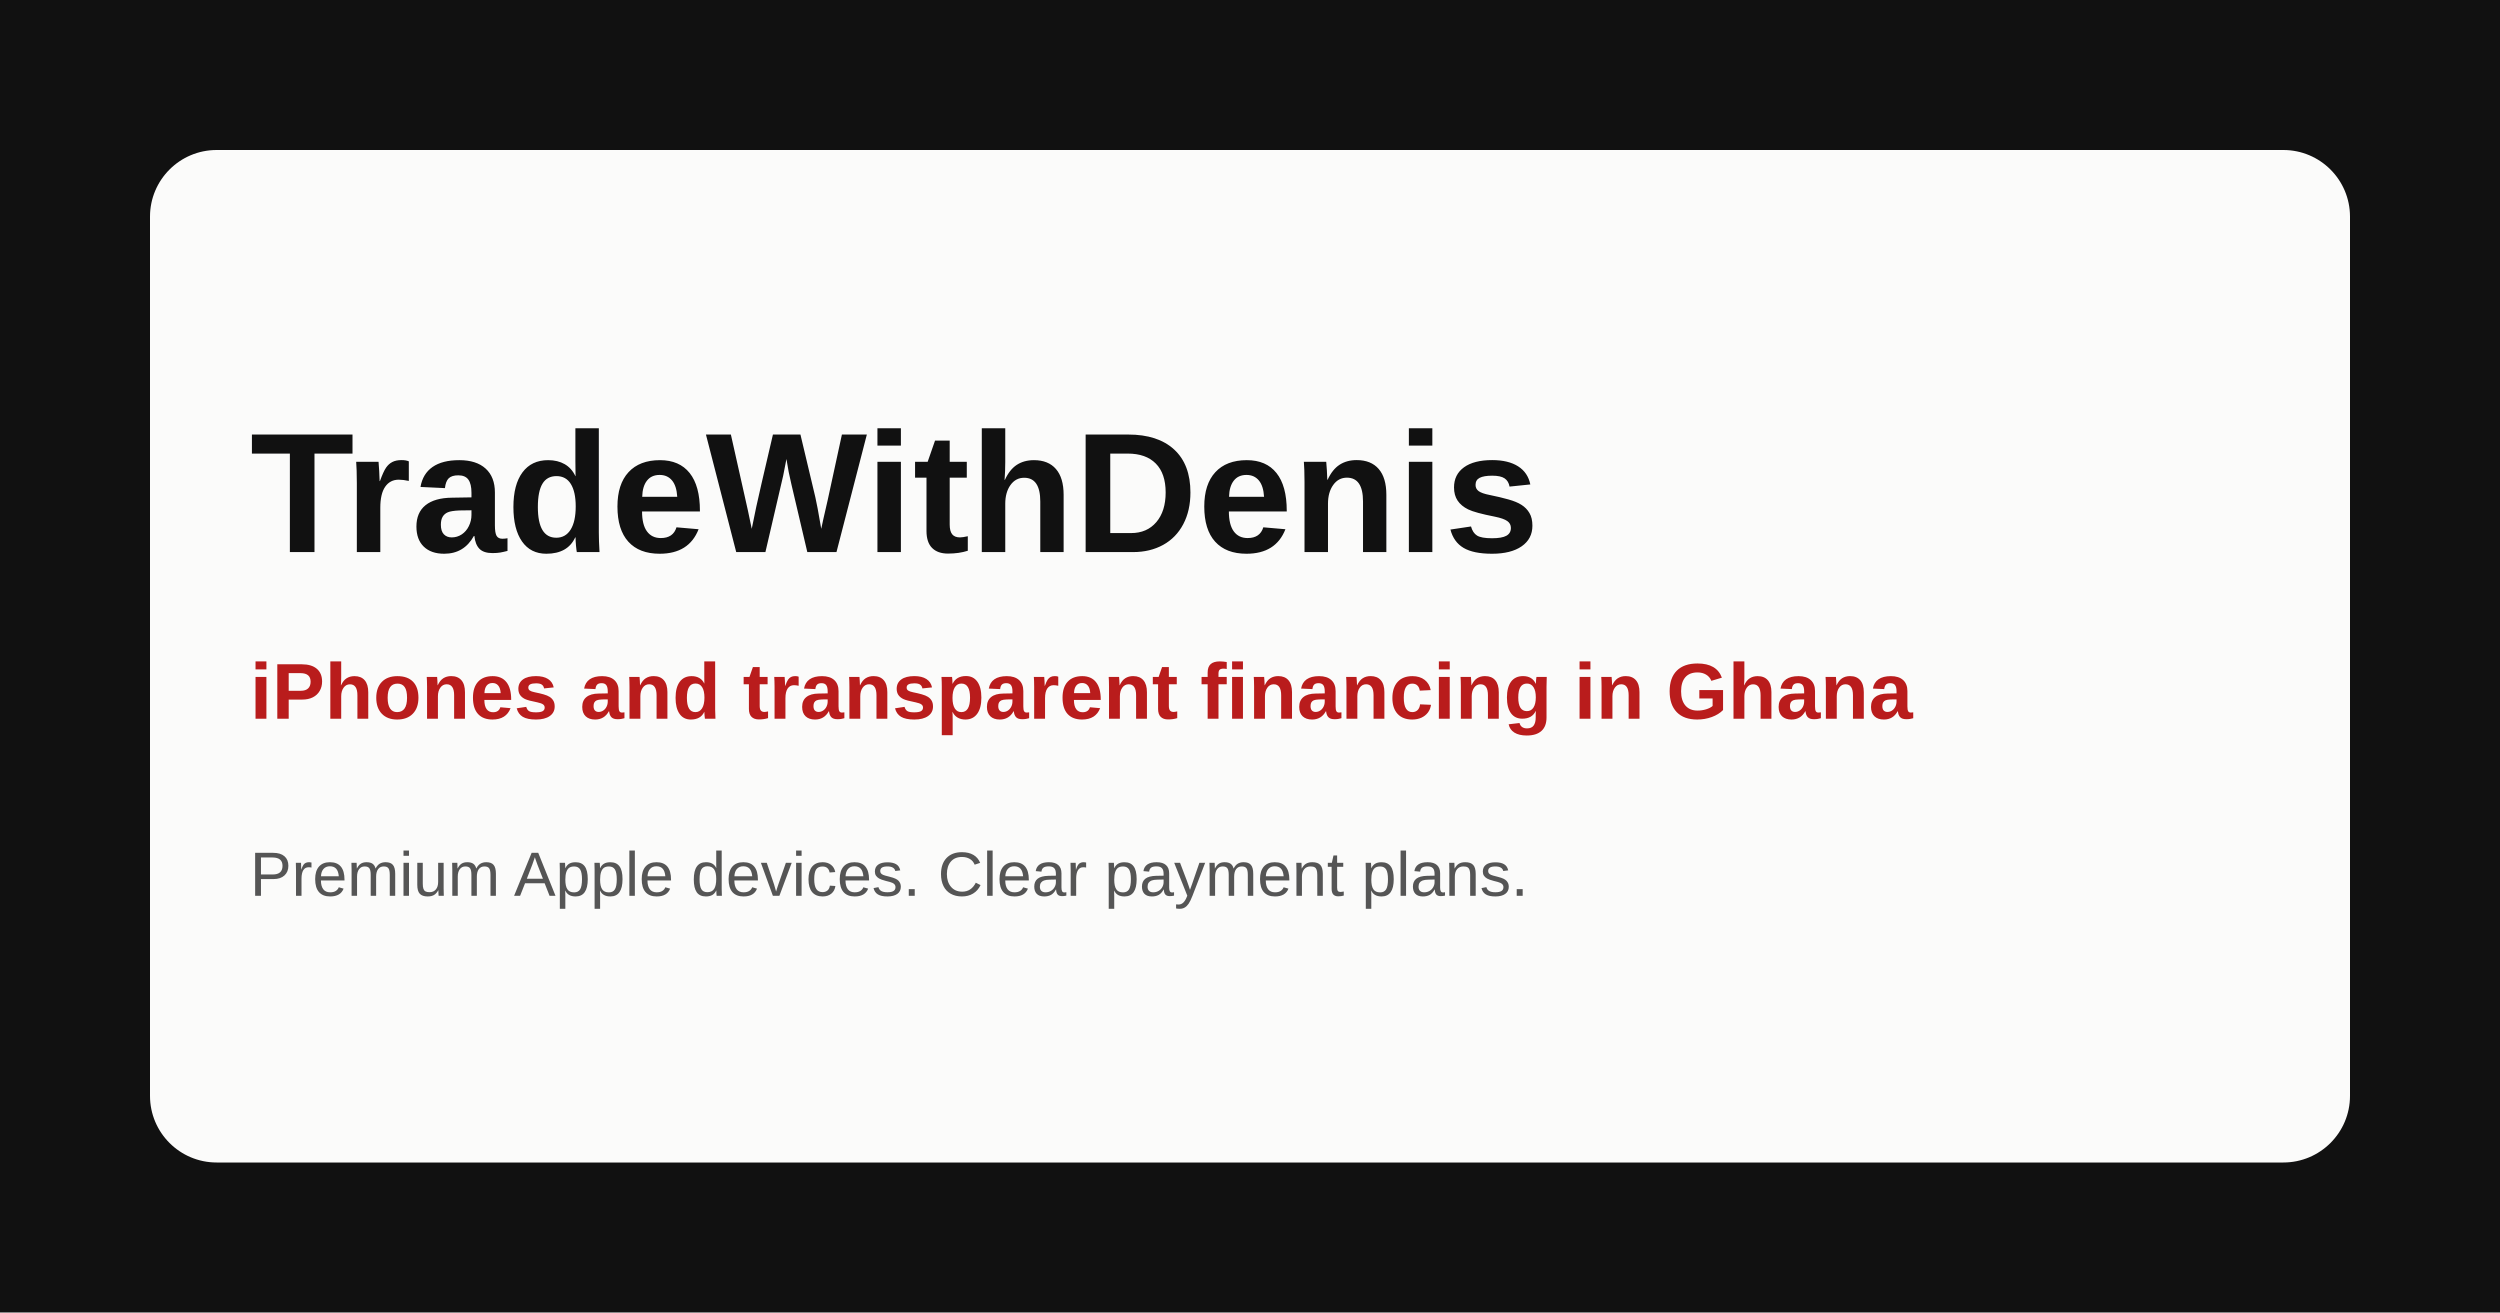
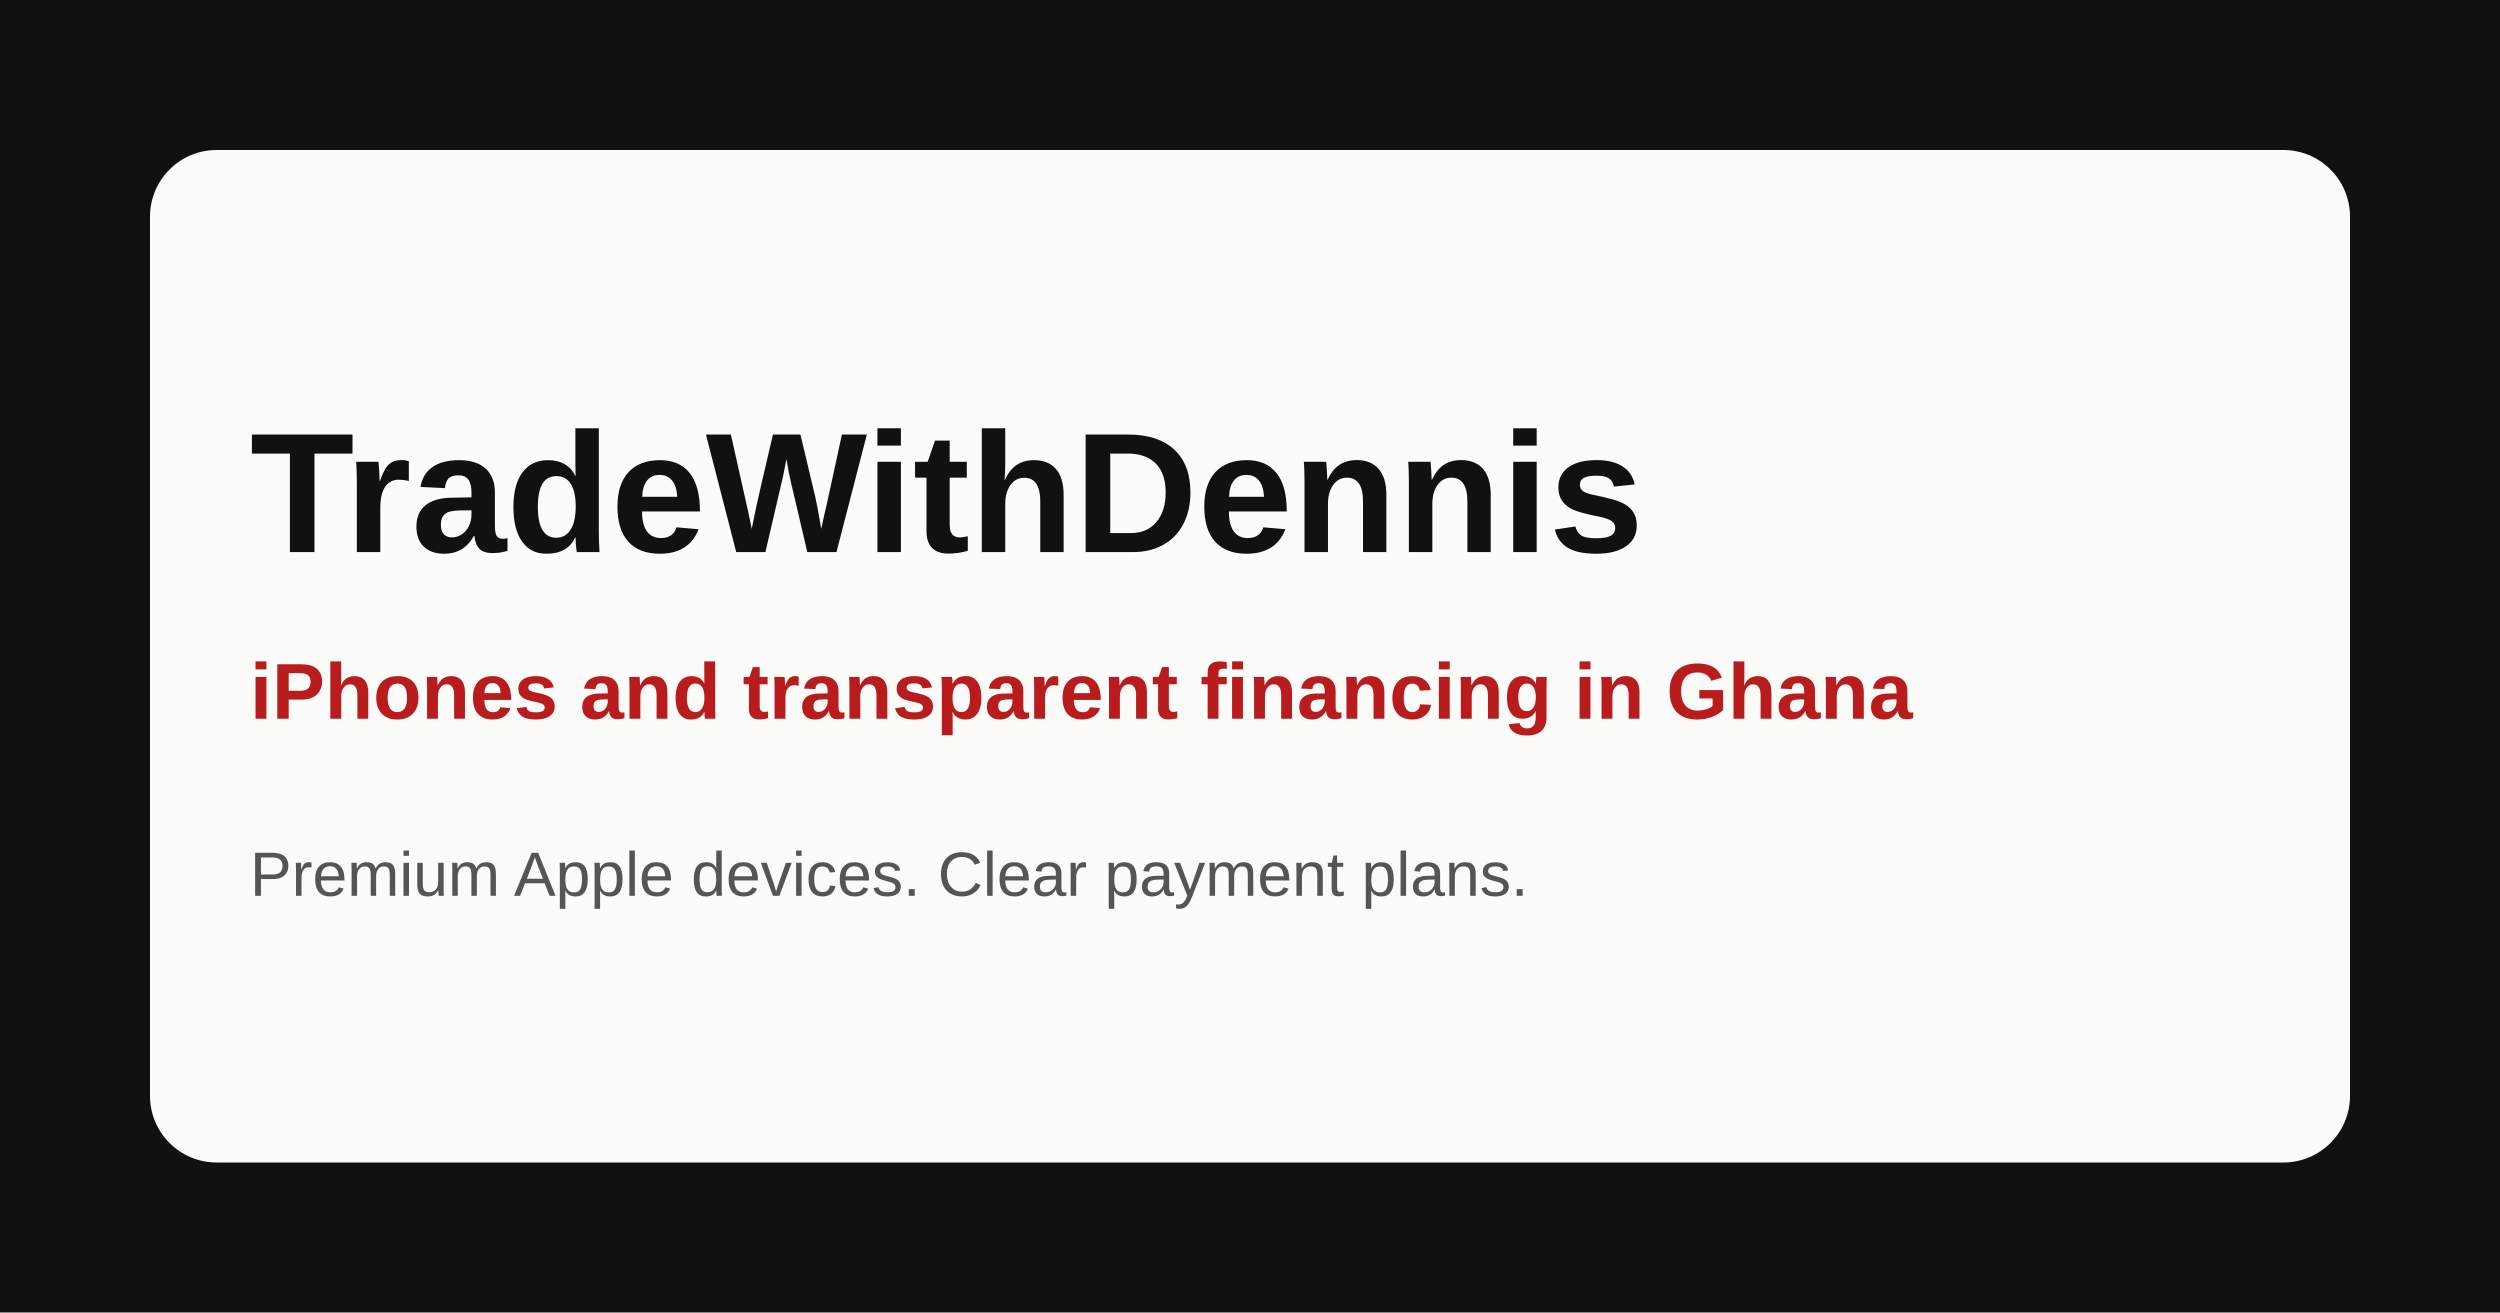
<svg xmlns="http://www.w3.org/2000/svg" width="1200" height="630" viewBox="0 0 1200 630">
  <rect width="1200" height="630" fill="#111111" />
  <rect x="72" y="72" width="1056" height="486" rx="32" fill="#fbfbfa" />
-   <text x="120" y="265" fill="#111111" font-family="Arial, sans-serif" font-size="82" font-weight="900">TradeWithDenis</text>
+   <text x="120" y="265" fill="#111111" font-family="Arial, sans-serif" font-size="82" font-weight="900">TradeWithDennis</text>
  <text x="120" y="345" fill="#b91c1c" font-family="Arial, sans-serif" font-size="38" font-weight="700">iPhones and transparent financing in Ghana</text>
  <text x="120" y="430" fill="#555555" font-family="Arial, sans-serif" font-size="30">Premium Apple devices. Clear payment plans.</text>
</svg>
